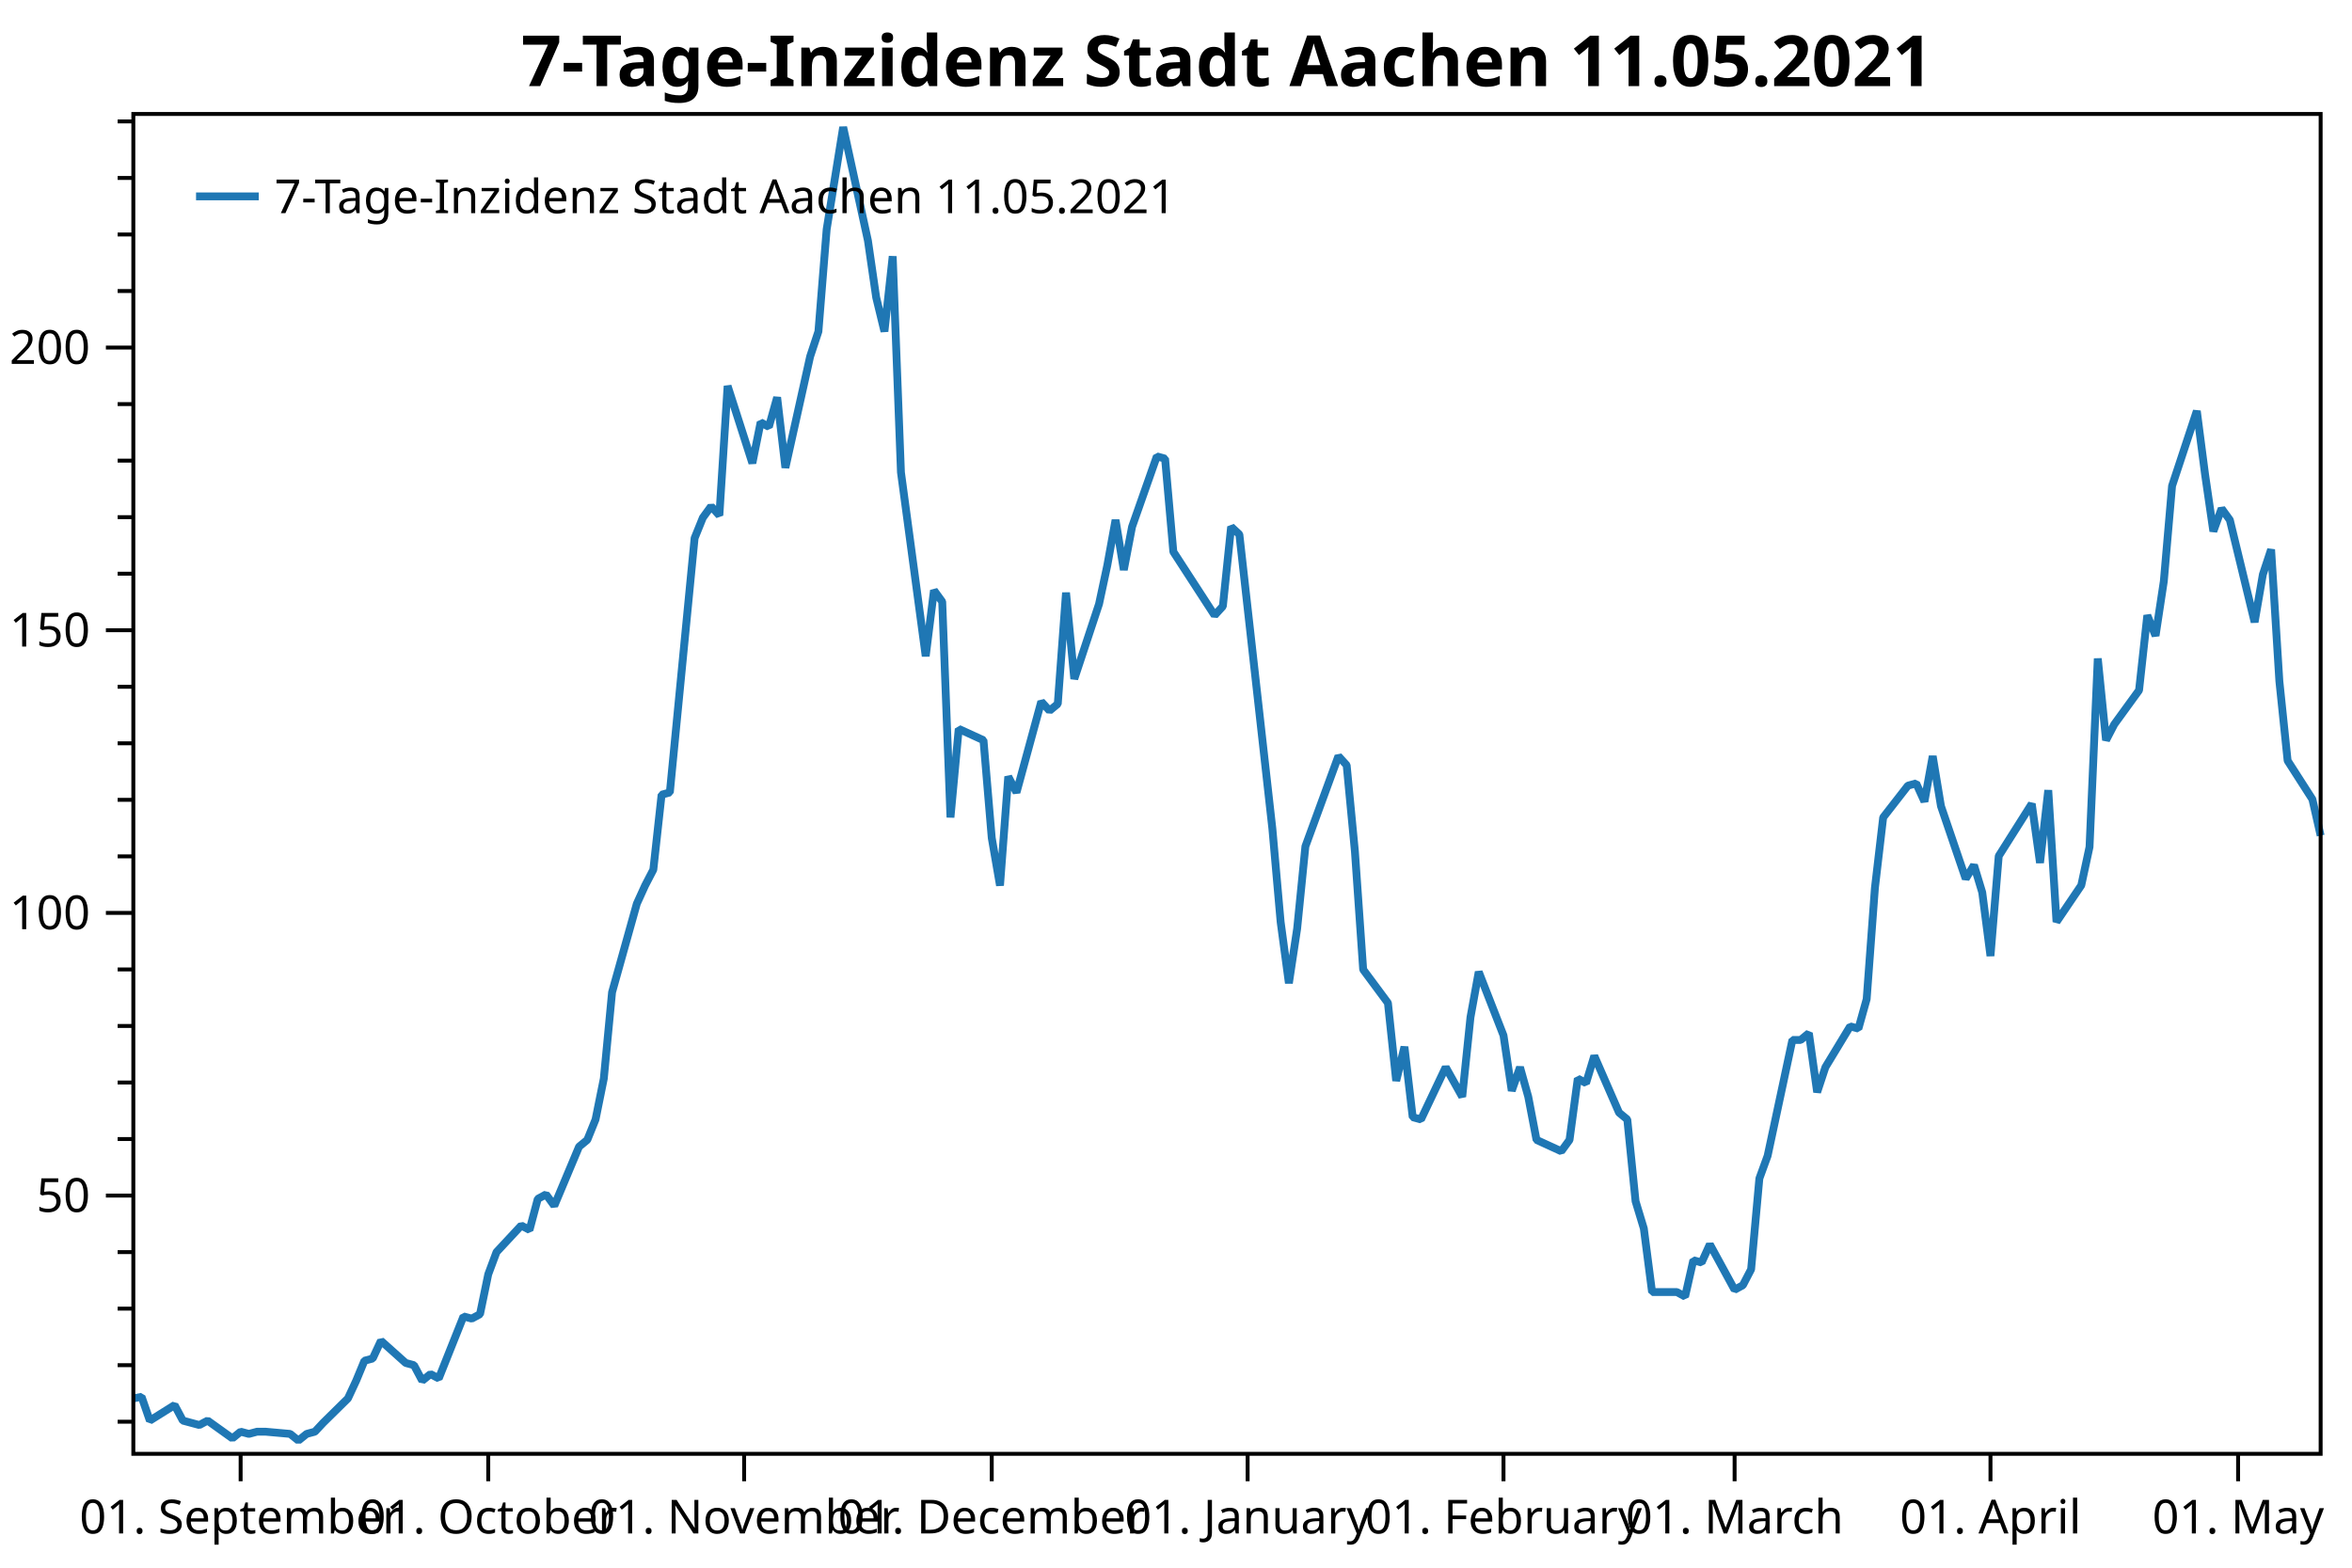
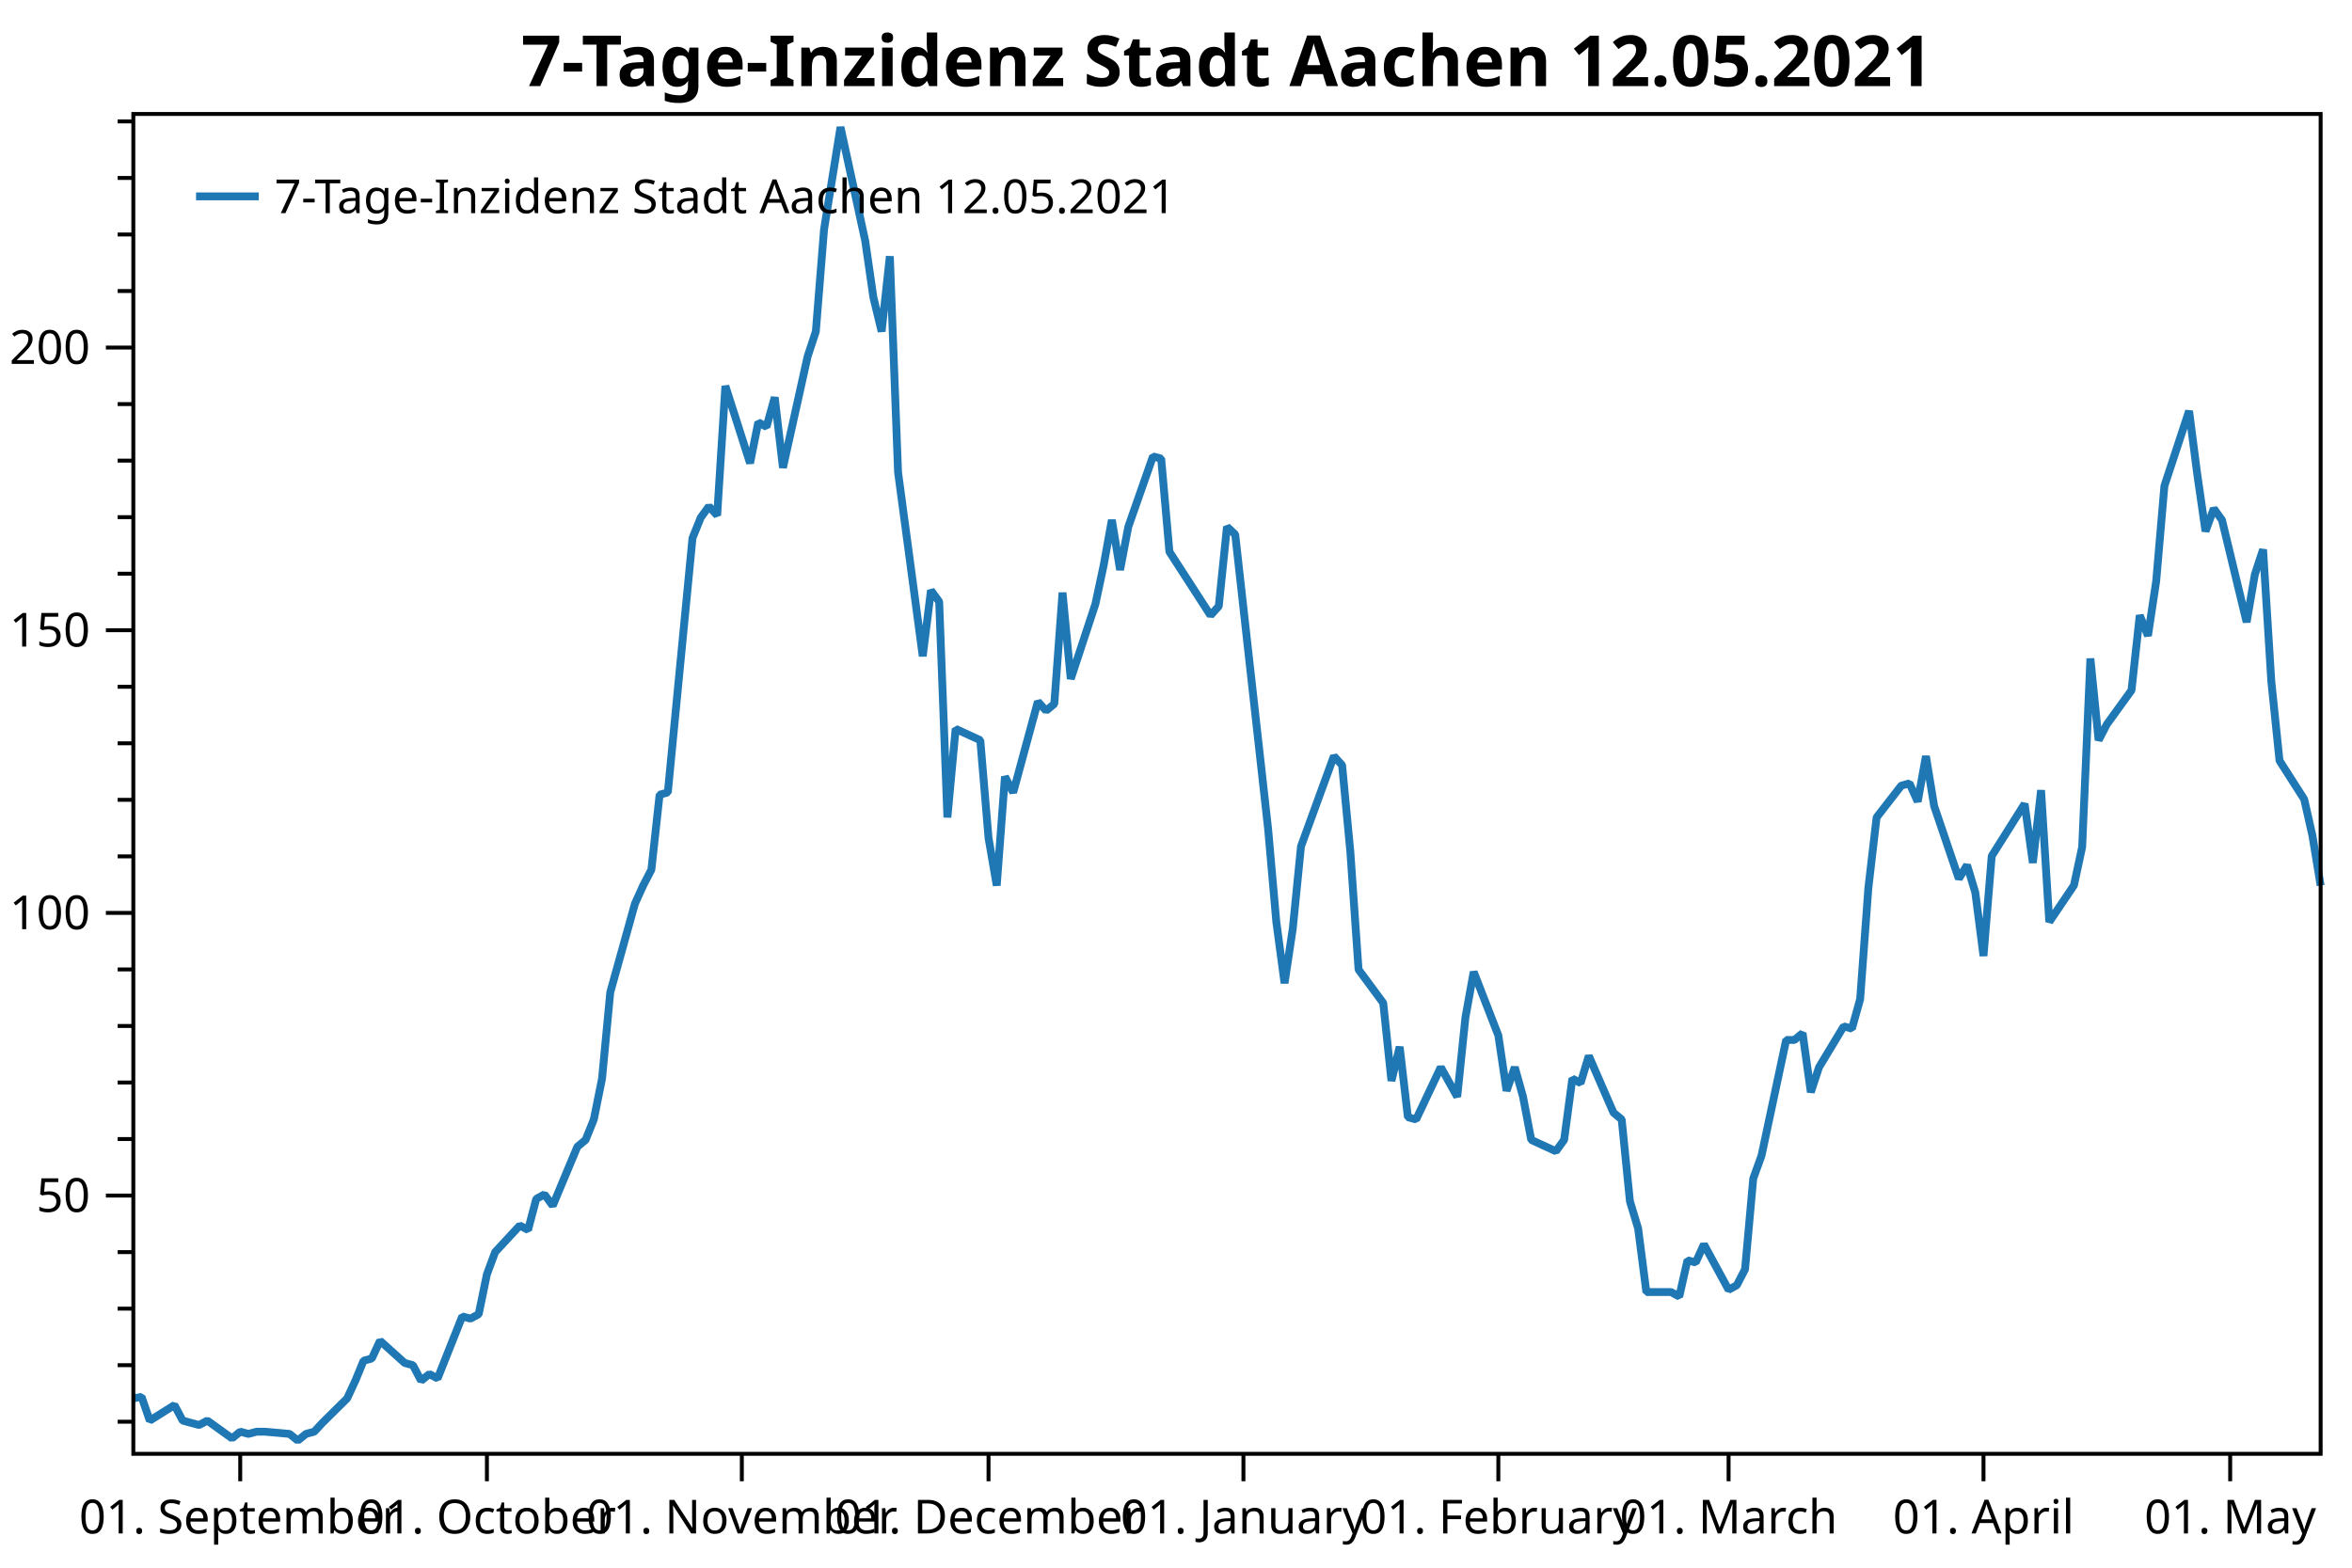
<svg xmlns="http://www.w3.org/2000/svg" width="600" height="400" version="1.1">
  <rect x="0" y="0" width="600" height="400" style="fill:rgb(255,255,255);stroke:none;" />
  <polyline points="34.012,362.754 30.012,362.754" style="fill:none;stroke:black;stroke-width:1" />
  <polyline points="34.012,348.329 30.012,348.329" style="fill:none;stroke:black;stroke-width:1" />
  <polyline points="34.012,333.904 30.012,333.904" style="fill:none;stroke:black;stroke-width:1" />
  <polyline points="34.012,319.479 30.012,319.479" style="fill:none;stroke:black;stroke-width:1" />
  <polyline points="34.012,290.629 30.012,290.629" style="fill:none;stroke:black;stroke-width:1" />
  <polyline points="34.012,276.204 30.012,276.204" style="fill:none;stroke:black;stroke-width:1" />
  <polyline points="34.012,261.779 30.012,261.779" style="fill:none;stroke:black;stroke-width:1" />
  <polyline points="34.012,247.354 30.012,247.354" style="fill:none;stroke:black;stroke-width:1" />
  <polyline points="34.012,218.504 30.012,218.504" style="fill:none;stroke:black;stroke-width:1" />
  <polyline points="34.012,204.079 30.012,204.079" style="fill:none;stroke:black;stroke-width:1" />
  <polyline points="34.012,189.654 30.012,189.654" style="fill:none;stroke:black;stroke-width:1" />
  <polyline points="34.012,175.23 30.012,175.23" style="fill:none;stroke:black;stroke-width:1" />
  <polyline points="34.012,146.38 30.012,146.38" style="fill:none;stroke:black;stroke-width:1" />
  <polyline points="34.012,131.955 30.012,131.955" style="fill:none;stroke:black;stroke-width:1" />
  <polyline points="34.012,117.53 30.012,117.53" style="fill:none;stroke:black;stroke-width:1" />
  <polyline points="34.012,103.105 30.012,103.105" style="fill:none;stroke:black;stroke-width:1" />
  <polyline points="34.012,74.255 30.012,74.255" style="fill:none;stroke:black;stroke-width:1" />
  <polyline points="34.012,59.83 30.012,59.83" style="fill:none;stroke:black;stroke-width:1" />
  <polyline points="34.012,45.405 30.012,45.405" style="fill:none;stroke:black;stroke-width:1" />
  <polyline points="34.012,30.98 30.012,30.98" style="fill:none;stroke:black;stroke-width:1" />
  <text dominant-baseline="middle" text-anchor="end" transform="translate(23.012,305.0541)" font-family="Segoe UI" font-size="12" font-weight="400" fill="black">50</text>
  <text dominant-baseline="middle" text-anchor="end" transform="translate(23.012,232.9293)" font-family="Segoe UI" font-size="12" font-weight="400" fill="black">100</text>
  <text dominant-baseline="middle" text-anchor="end" transform="translate(23.012,160.8045)" font-family="Segoe UI" font-size="12" font-weight="400" fill="black">150</text>
  <text dominant-baseline="middle" text-anchor="end" transform="translate(23.012,88.6798)" font-family="Segoe UI" font-size="12" font-weight="400" fill="black">200</text>
  <polyline points="34.012,305.054 27.012,305.054" style="fill:none;stroke:black;stroke-width:1" />
  <polyline points="34.012,232.929 27.012,232.929" style="fill:none;stroke:black;stroke-width:1" />
  <polyline points="34.012,160.804 27.012,160.804" style="fill:none;stroke:black;stroke-width:1" />
  <polyline points="34.012,88.68 27.012,88.68" style="fill:none;stroke:black;stroke-width:1" />
-   <text dominant-baseline="hanging" text-anchor="middle" transform="translate(61.385,381.947)" font-family="Segoe UI" font-size="12" font-weight="400" fill="black">01. September</text>
-   <text dominant-baseline="hanging" text-anchor="middle" transform="translate(124.5534,381.947)" font-family="Segoe UI" font-size="12" font-weight="400" fill="black">01. October</text>
-   <text dominant-baseline="hanging" text-anchor="middle" transform="translate(189.8275,381.947)" font-family="Segoe UI" font-size="12" font-weight="400" fill="black">01. November</text>
-   <text dominant-baseline="hanging" text-anchor="middle" transform="translate(252.996,381.947)" font-family="Segoe UI" font-size="12" font-weight="400" fill="black">01. December</text>
-   <text dominant-baseline="hanging" text-anchor="middle" transform="translate(318.27,381.947)" font-family="Segoe UI" font-size="12" font-weight="400" fill="black">01. January</text>
-   <text dominant-baseline="hanging" text-anchor="middle" transform="translate(383.5441,381.947)" font-family="Segoe UI" font-size="12" font-weight="400" fill="black">01. February</text>
-   <text dominant-baseline="hanging" text-anchor="middle" transform="translate(442.5013,381.947)" font-family="Segoe UI" font-size="12" font-weight="400" fill="black">01. March</text>
-   <text dominant-baseline="hanging" text-anchor="middle" transform="translate(507.7754,381.947)" font-family="Segoe UI" font-size="12" font-weight="400" fill="black">01. April</text>
-   <text dominant-baseline="hanging" text-anchor="middle" transform="translate(570.9438,381.947)" font-family="Segoe UI" font-size="12" font-weight="400" fill="black">01. May</text>
-   <polyline points="61.385,370.947 61.385,377.947" style="fill:none;stroke:black;stroke-width:1" />
-   <polyline points="124.553,370.947 124.553,377.947" style="fill:none;stroke:black;stroke-width:1" />
-   <polyline points="189.827,370.947 189.827,377.947" style="fill:none;stroke:black;stroke-width:1" />
-   <polyline points="252.996,370.947 252.996,377.947" style="fill:none;stroke:black;stroke-width:1" />
-   <polyline points="318.27,370.947 318.27,377.947" style="fill:none;stroke:black;stroke-width:1" />
-   <polyline points="383.544,370.947 383.544,377.947" style="fill:none;stroke:black;stroke-width:1" />
-   <polyline points="442.501,370.947 442.501,377.947" style="fill:none;stroke:black;stroke-width:1" />
-   <polyline points="507.775,370.947 507.775,377.947" style="fill:none;stroke:black;stroke-width:1" />
-   <polyline points="570.944,370.947 570.944,377.947" style="fill:none;stroke:black;stroke-width:1" />
-   <polyline points="34.012,356.814 36.118,356.39 38.223,362.471 44.54,358.511 46.646,362.471 48.751,363.037 50.857,363.602 52.962,362.471 59.279,366.997 61.385,365.299 63.491,365.865 65.596,365.299 67.702,365.299 74.019,365.865 76.124,367.562 78.23,365.865 80.335,365.299 82.441,363.037 88.758,356.814 90.864,352.289 92.969,347.197 95.075,346.632 97.18,342.106 103.497,347.763 105.603,348.329 107.709,352.289 109.814,350.592 111.92,351.723 118.237,335.884 120.342,336.45 122.448,335.318 124.553,325.136 126.659,319.479 132.976,312.691 135.082,313.822 137.187,305.903 139.293,304.753 141.398,307.65 147.715,292.585 149.821,290.847 151.926,285.632 154.032,275.203 156.138,253.185 162.454,230.589 164.56,225.953 166.666,221.897 168.771,202.777 170.877,202.197 177.194,137.304 179.299,132.089 181.405,129.192 183.511,131.51 185.616,98.483 191.933,118.183 194.039,107.754 196.144,108.913 198.25,101.38 200.356,119.342 206.672,90.951 208.778,84.578 210.884,58.504 215.095,32.431 221.412,61.401 223.517,75.886 225.623,84.578 227.729,65.385 229.834,120.501 236.151,167.433 238.257,150.63 240.362,153.527 242.468,208.571 244.573,185.974 250.89,188.871 252.996,213.786 255.102,225.953 257.207,198.142 259.313,202.197 265.63,179.021 267.735,181.339 269.841,179.601 271.947,151.209 274.052,173.227 280.369,154.107 282.475,144.257 284.58,132.668 286.686,145.416 288.791,134.407 295.108,116.445 297.214,117.024 299.32,140.78 309.848,157.004 311.953,154.686 314.059,134.407 316.164,136.362 324.587,211.468 326.692,235.224 328.798,250.868 330.904,236.962 333.009,215.958 341.432,192.927 343.537,195.245 345.643,217.262 347.749,247.391 354.065,255.909 356.171,275.782 358.277,267.091 360.382,285.053 362.488,285.632 368.805,272.306 373.016,279.838 375.122,259.559 377.227,247.971 383.544,264.194 385.65,278.317 387.755,272.306 389.861,279.838 391.967,290.847 398.283,293.744 400.389,290.847 402.495,275.203 404.6,276.362 406.706,269.409 413.023,283.894 415.128,285.632 417.234,306.491 419.34,313.444 421.445,329.667 427.762,329.667 429.868,330.826 431.973,321.556 434.079,322.135 436.185,317.5 442.501,329.088 444.607,327.929 446.713,323.873 448.818,300.697 450.924,294.903 457.241,265.353 459.346,265.353 461.452,263.615 463.558,278.679 465.663,272.306 471.98,261.877 474.086,262.456 476.191,254.924 478.297,226.533 480.402,208.571 486.719,200.459 488.825,199.88 490.93,204.515 493.036,192.927 495.142,205.674 501.459,224.215 503.564,220.738 505.67,227.691 507.775,243.915 509.881,218.421 518.303,205.095 520.409,220.159 522.515,201.618 524.62,235.224 530.937,225.895 533.043,216.103 535.148,168.012 537.254,188.871 539.36,184.815 545.677,176.124 547.782,157.004 549.888,162.218 551.993,148.312 554.099,123.977 560.416,104.857 562.521,121.08 564.627,135.565 566.733,129.771 568.838,132.668 575.155,158.742 577.261,146.574 579.366,140.201 581.472,173.806 583.577,194.086 589.894,203.936 592,213.206" style="fill:none;stroke:rgb(31,119,180);stroke-width:2;stroke-linejoin:bevel" />
-   <text dominant-baseline="hanging" text-anchor="middle" transform="translate(313.006,8)" font-family="Segoe UI" font-size="18" font-weight="700" fill="black">7-Tage-Inzidenz Stadt Aachen 11.05.2021</text>
+   <text dominant-baseline="hanging" text-anchor="middle" transform="translate(61.2821,381.947)" font-family="Segoe UI" font-size="12" font-weight="400" fill="black">01. September</text>
+   <text dominant-baseline="hanging" text-anchor="middle" transform="translate(124.2131,381.947)" font-family="Segoe UI" font-size="12" font-weight="400" fill="black">01. October</text>
+   <text dominant-baseline="hanging" text-anchor="middle" transform="translate(189.2417,381.947)" font-family="Segoe UI" font-size="12" font-weight="400" fill="black">01. November</text>
+   <text dominant-baseline="hanging" text-anchor="middle" transform="translate(252.1727,381.947)" font-family="Segoe UI" font-size="12" font-weight="400" fill="black">01. December</text>
+   <text dominant-baseline="hanging" text-anchor="middle" transform="translate(317.2014,381.947)" font-family="Segoe UI" font-size="12" font-weight="400" fill="black">01. January</text>
+   <text dominant-baseline="hanging" text-anchor="middle" transform="translate(382.2301,381.947)" font-family="Segoe UI" font-size="12" font-weight="400" fill="black">01. February</text>
+   <text dominant-baseline="hanging" text-anchor="middle" transform="translate(440.9657,381.947)" font-family="Segoe UI" font-size="12" font-weight="400" fill="black">01. March</text>
+   <text dominant-baseline="hanging" text-anchor="middle" transform="translate(505.9943,381.947)" font-family="Segoe UI" font-size="12" font-weight="400" fill="black">01. April</text>
+   <text dominant-baseline="hanging" text-anchor="middle" transform="translate(568.9253,381.947)" font-family="Segoe UI" font-size="12" font-weight="400" fill="black">01. May</text>
+   <polyline points="61.282,370.947 61.282,377.947" style="fill:none;stroke:black;stroke-width:1" />
+   <polyline points="124.213,370.947 124.213,377.947" style="fill:none;stroke:black;stroke-width:1" />
+   <polyline points="189.242,370.947 189.242,377.947" style="fill:none;stroke:black;stroke-width:1" />
+   <polyline points="252.173,370.947 252.173,377.947" style="fill:none;stroke:black;stroke-width:1" />
+   <polyline points="317.201,370.947 317.201,377.947" style="fill:none;stroke:black;stroke-width:1" />
+   <polyline points="382.23,370.947 382.23,377.947" style="fill:none;stroke:black;stroke-width:1" />
+   <polyline points="440.966,370.947 440.966,377.947" style="fill:none;stroke:black;stroke-width:1" />
+   <polyline points="505.994,370.947 505.994,377.947" style="fill:none;stroke:black;stroke-width:1" />
+   <polyline points="568.925,370.947 568.925,377.947" style="fill:none;stroke:black;stroke-width:1" />
+   <polyline points="34.012,356.814 36.11,356.39 38.207,362.471 44.501,358.511 46.598,362.471 48.696,363.037 50.794,363.602 52.891,362.471 59.184,366.997 61.282,365.299 63.38,365.865 65.478,365.299 67.575,365.299 73.868,365.865 75.966,367.562 78.064,365.865 80.161,365.299 82.259,363.037 88.552,356.814 90.65,352.289 92.748,347.197 94.845,346.632 96.943,342.106 103.236,347.763 105.334,348.329 107.431,352.289 109.529,350.592 111.627,351.723 117.92,335.884 120.018,336.45 122.115,335.318 124.213,325.136 126.311,319.479 132.604,312.691 134.702,313.822 136.799,305.903 138.897,304.753 140.995,307.65 147.288,292.585 149.386,290.847 151.483,285.632 153.581,275.203 155.679,253.185 161.972,230.589 164.069,225.953 166.167,221.897 168.265,202.777 170.363,202.197 176.655,137.304 178.753,132.089 180.851,129.192 182.949,131.51 185.046,98.483 191.339,118.183 193.437,107.754 195.535,108.913 197.632,101.38 199.73,119.342 206.023,90.951 208.121,84.578 210.219,58.504 214.414,32.431 220.707,61.401 222.805,75.886 224.903,84.578 227,65.385 229.098,120.501 235.391,167.433 237.489,150.63 239.587,153.527 241.684,208.571 243.782,185.974 250.075,188.871 252.173,213.786 254.27,225.953 256.368,198.142 258.466,202.197 264.759,179.021 266.857,181.339 268.954,179.601 271.052,151.209 273.15,173.227 279.443,154.107 281.541,144.257 283.638,132.668 285.736,145.416 287.834,134.407 294.127,116.445 296.224,117.024 298.322,140.78 308.811,157.004 310.908,154.686 313.006,134.407 315.104,136.362 323.495,211.468 325.592,235.224 327.69,250.868 329.788,236.962 331.885,215.958 340.276,192.927 342.374,195.245 344.471,217.262 346.569,247.391 352.862,255.909 354.96,275.782 357.058,267.091 359.155,285.053 361.253,285.632 367.546,272.306 371.742,279.838 373.839,259.559 375.937,247.971 382.23,264.194 384.328,278.317 386.425,272.306 388.523,279.838 390.621,290.847 396.914,293.744 399.012,290.847 401.109,275.203 403.207,276.362 405.305,269.409 411.598,283.894 413.696,285.632 415.793,306.491 417.891,313.444 419.989,329.667 426.282,329.667 428.38,330.826 430.477,321.556 432.575,322.135 434.673,317.5 440.966,329.088 443.063,327.929 445.161,323.873 447.259,300.697 449.356,294.903 455.649,265.353 457.747,265.353 459.845,263.615 461.943,278.679 464.04,272.306 470.333,261.877 472.431,262.456 474.529,254.924 476.627,226.533 478.724,208.571 485.017,200.459 487.115,199.88 489.213,204.515 491.31,192.927 493.408,205.674 499.701,224.215 501.799,220.738 503.897,227.691 505.994,243.915 508.092,218.421 516.483,205.095 518.581,220.159 520.678,201.618 522.776,235.224 529.069,225.895 531.167,216.103 533.264,168.012 535.362,188.871 537.46,184.815 543.753,176.124 545.851,157.004 547.948,162.218 550.046,148.312 552.144,123.977 558.437,104.857 560.534,121.08 562.632,135.565 564.73,129.771 566.828,132.668 573.121,158.742 575.218,146.574 577.316,140.201 579.414,173.806 581.511,194.086 587.805,203.936 589.902,213.206 592,225.953" style="fill:none;stroke:rgb(31,119,180);stroke-width:2;stroke-linejoin:bevel" />
+   <text dominant-baseline="hanging" text-anchor="middle" transform="translate(313.006,8)" font-family="Segoe UI" font-size="18" font-weight="700" fill="black">7-Tage-Inzidenz Stadt Aachen 12.05.2021</text>
  <polygon points="34.012,29.079 592,29.079 592,370.947 34.012,370.947" style="fill:none;stroke:black;stroke-width:1" />
  <polygon points="42.012,37.08 247.014,37.08 247.014,63.133 42.012,63.133" style="fill:none;stroke:none;" />
-   <text dominant-baseline="hanging" text-anchor="start" transform="translate(70.012,45.0795)" font-family="Segoe UI" font-size="12" font-weight="400" fill="black">7-Tage-Inzidenz Stadt Aachen 11.05.2021</text>
+   <text dominant-baseline="hanging" text-anchor="start" transform="translate(70.012,45.0795)" font-family="Segoe UI" font-size="12" font-weight="400" fill="black">7-Tage-Inzidenz Stadt Aachen 12.05.2021</text>
  <polyline points="50.012,50.106 66.012,50.106" style="fill:none;stroke:rgb(31,119,180);stroke-width:2" />
</svg>
